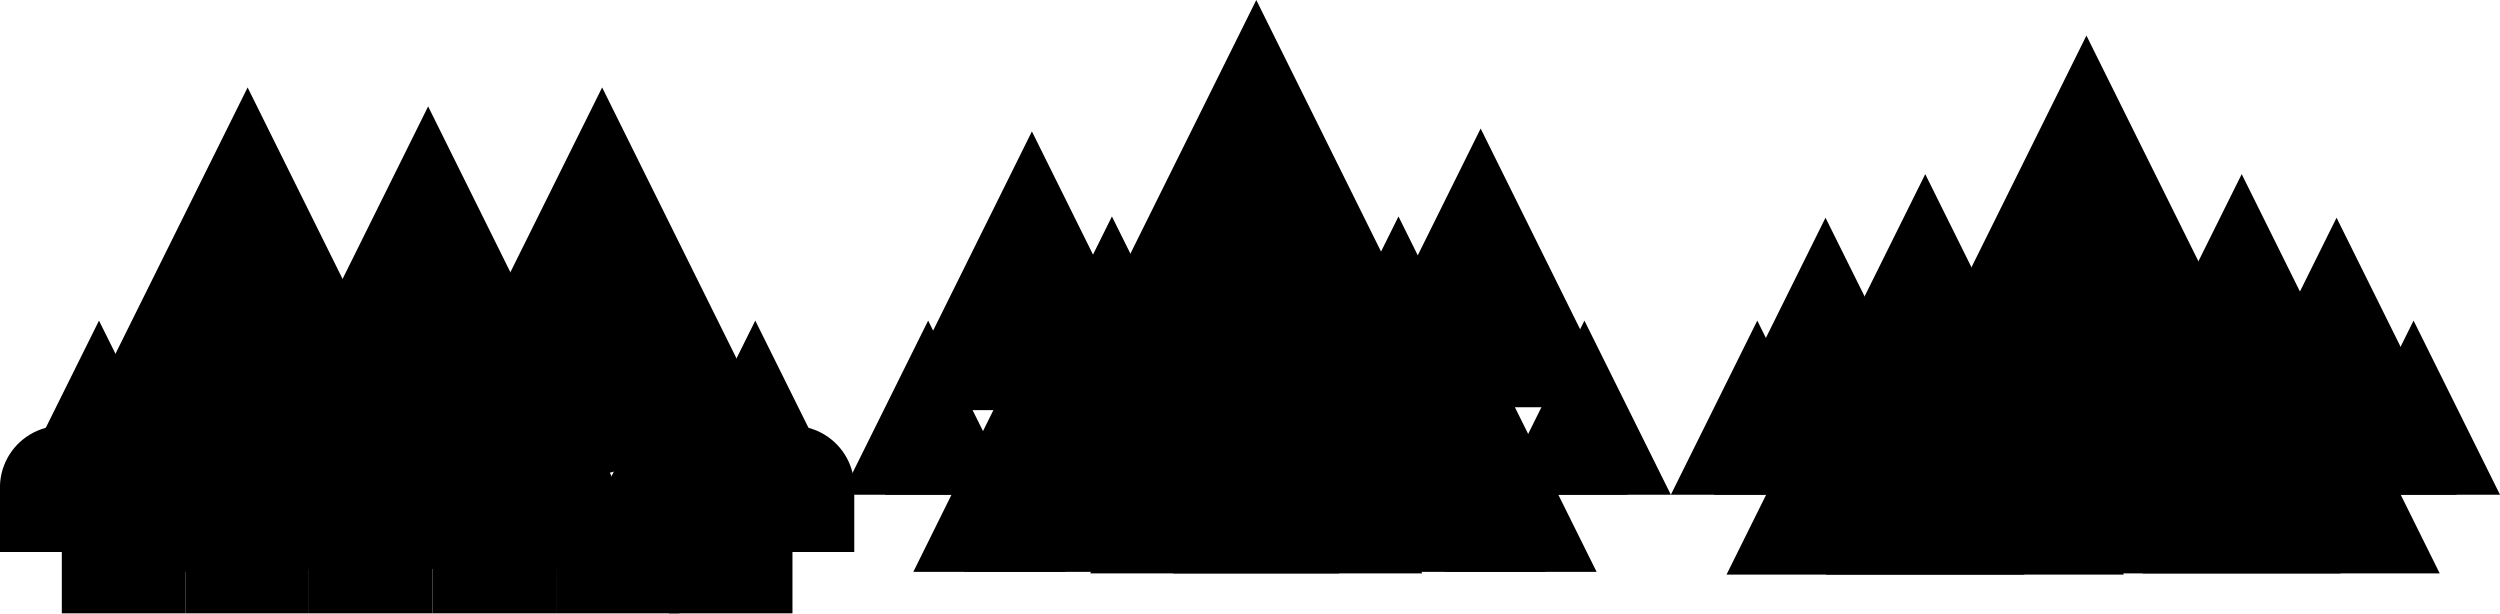
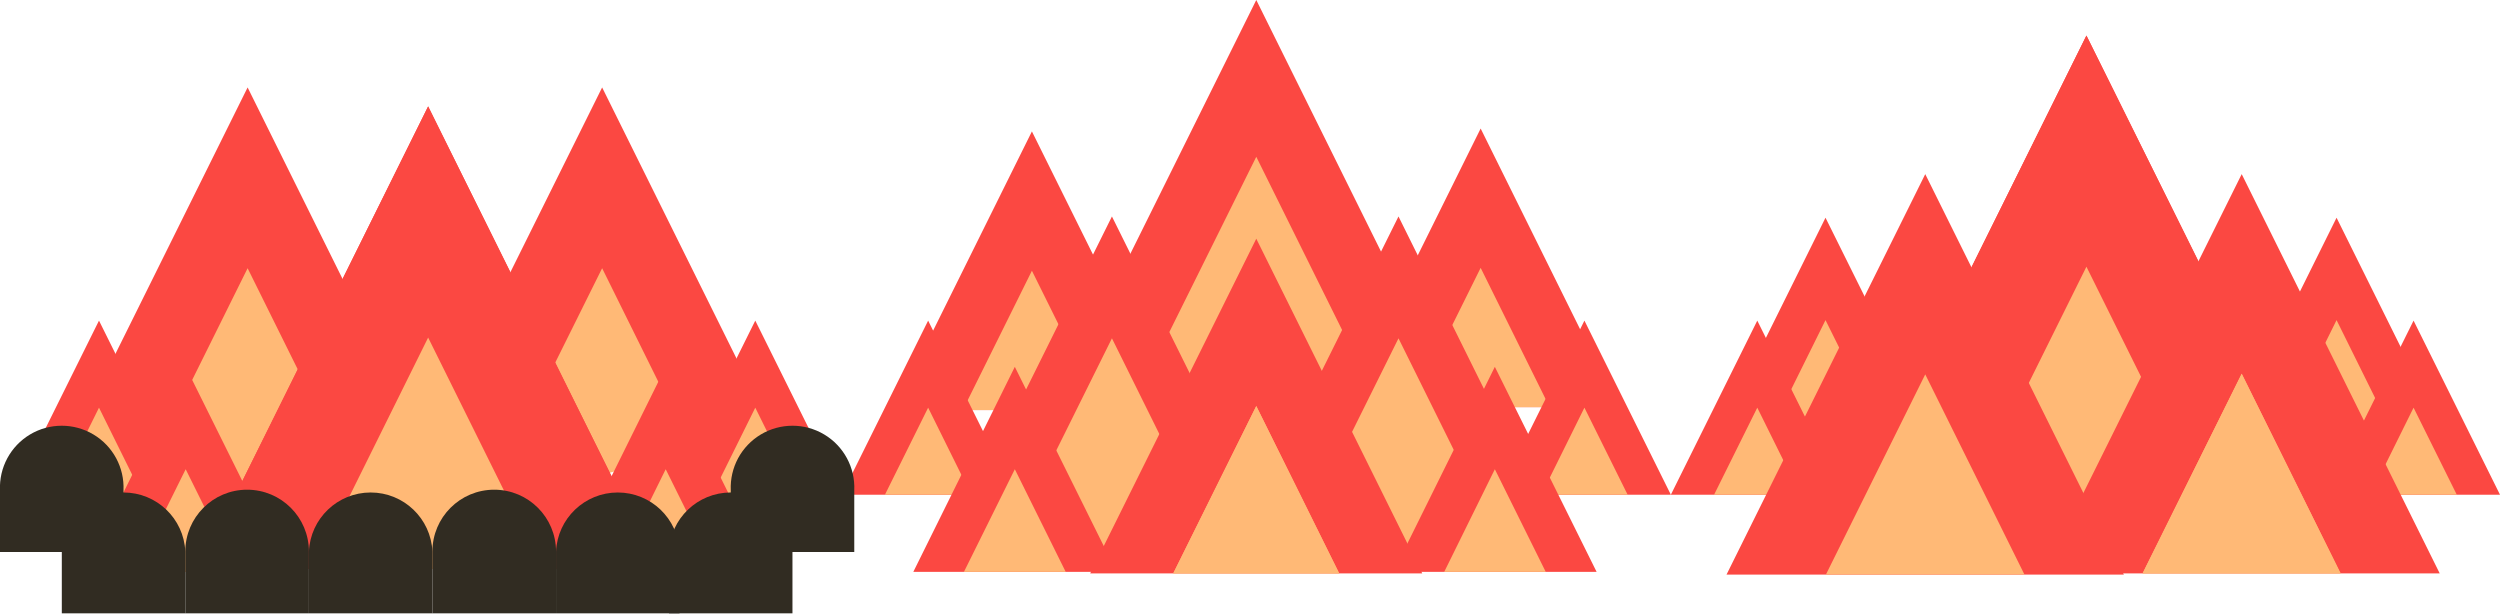
- <svg xmlns="http://www.w3.org/2000/svg" id="animation-fire" viewBox="0 0 199 48.82">
-   <defs />
+ <svg xmlns="http://www.w3.org/2000/svg" id="animation-fire" width="199" height="48.82" viewBox="0 0 199 48.82">
+   <defs>
+     <style>.fire-red{fill:#fb4842;}.fire-inside{fill:#ffb976;}.fire-rocks{fill:#312c22;}</style>
+   </defs>
  <g id="fire-group">
    <g id="fire-03">
-       <polygon class="cls-1" points="86.78 26.64 113.21 26.64 100 0 86.78 26.64" />
-       <polygon class="cls-2" points="91.23 30.16 94.19 30.16 108.76 30.16 100 12.48 91.23 30.16" />
-       <polygon class="cls-1" points="106.86 32.41 128.85 32.41 117.86 10.23 106.86 32.41" />
-       <polygon class="cls-2" points="112.36 32.41 123.35 32.41 117.86 21.32 112.36 32.41" />
-       <polygon class="cls-1" points="71.14 32.64 93.14 32.64 82.14 10.46 71.14 32.64" />
-       <polygon class="cls-2" points="76.64 32.64 87.64 32.64 82.14 21.55 76.64 32.64" />
-       <polygon class="cls-1" points="101.68 36.64 120.94 36.64 111.32 17.23 101.68 36.64" />
-       <polygon class="cls-2" points="116.13 36.64 111.32 26.93 106.5 36.64 116.13 36.64" />
-       <polygon class="cls-1" points="78.88 36.64 98.14 36.64 88.51 17.23 78.88 36.64" />
-       <polygon class="cls-2" points="93.32 36.64 88.51 26.93 83.69 36.64 93.32 36.64" />
-       <polygon class="cls-2" points="93.32 35.91 88.51 45.63 83.69 35.91 93.32 35.91" />
-       <polygon class="cls-2" points="116.48 35.91 111.67 45.63 106.86 35.91 116.48 35.91" />
-       <polygon class="cls-1" points="67 39.38 80.76 39.38 73.88 25.52 67 39.38" />
-       <polygon class="cls-2" points="70.44 39.38 77.31 39.38 73.88 32.45 70.44 39.38" />
-       <polygon class="cls-1" points="119.24 39.38 133 39.38 126.12 25.52 119.24 39.38" />
-       <polygon class="cls-2" points="122.69 39.38 129.56 39.38 126.12 32.45 122.69 39.38" />
-       <polygon class="cls-1" points="86.78 45.64 113.21 45.64 100 19 86.78 45.64" />
-       <polygon class="cls-2" points="93.39 45.64 106.6 45.64 100 32.32 93.39 45.64" />
-       <polygon class="cls-1" points="72.7 45.52 88.88 45.52 80.78 29.2 72.7 45.52" />
-       <polygon class="cls-2" points="76.73 45.52 84.83 45.52 80.78 37.35 76.73 45.52" />
-       <polygon class="cls-1" points="110.91 45.52 127.09 45.52 118.99 29.2 110.91 45.52" />
-       <polygon class="cls-2" points="114.96 45.52 123.04 45.52 118.99 37.35 114.96 45.52" />
+       <polygon class="fire-red" points="86.78 26.64 113.21 26.64 100 0 86.78 26.64" />
+       <polygon class="fire-inside" points="91.23 30.16 94.19 30.16 108.76 30.16 100 12.48 91.23 30.16" />
+       <polygon class="fire-red" points="106.86 32.41 128.85 32.41 117.86 10.23 106.86 32.41" />
+       <polygon class="fire-inside" points="112.36 32.41 123.35 32.41 117.86 21.32 112.36 32.41" />
+       <polygon class="fire-red" points="71.14 32.64 93.14 32.64 82.14 10.46 71.14 32.64" />
+       <polygon class="fire-inside" points="76.64 32.64 87.64 32.64 82.14 21.55 76.64 32.64" />
+       <polygon class="fire-red" points="101.68 36.64 120.94 36.64 111.32 17.23 101.68 36.64" />
+       <polygon class="fire-inside" points="116.13 36.64 111.32 26.93 106.5 36.64 116.13 36.64" />
+       <polygon class="fire-red" points="78.88 36.64 98.14 36.64 88.51 17.23 78.88 36.64" />
+       <polygon class="fire-inside" points="93.32 36.64 88.51 26.93 83.69 36.64 93.32 36.64" />
+       <polygon class="fire-inside" points="93.32 35.91 88.51 45.63 83.69 35.91 93.32 35.91" />
+       <polygon class="fire-inside" points="116.48 35.91 111.67 45.63 106.86 35.91 116.48 35.91" />
+       <polygon class="fire-red" points="67 39.38 80.76 39.38 73.88 25.52 67 39.38" />
+       <polygon class="fire-inside" points="70.44 39.38 77.31 39.38 73.88 32.45 70.44 39.38" />
+       <polygon class="fire-red" points="119.24 39.38 133 39.38 126.12 25.52 119.24 39.38" />
+       <polygon class="fire-inside" points="122.69 39.38 129.56 39.38 126.12 32.45 122.69 39.38" />
+       <polygon class="fire-red" points="86.78 45.64 113.21 45.64 100 19 86.78 45.64" />
+       <polygon class="fire-inside" points="93.39 45.64 106.6 45.64 100 32.32 93.39 45.64" />
+       <polygon class="fire-inside" points="93.39 45.64 106.6 45.64 100 32.32 93.39 45.64" />
+       <polygon class="fire-red" points="72.7 45.52 88.88 45.52 80.78 29.2 72.7 45.52" />
+       <polygon class="fire-inside" points="76.73 45.52 84.83 45.52 80.78 37.35 76.73 45.52" />
+       <polygon class="fire-red" points="110.91 45.52 127.09 45.52 118.99 29.2 110.91 45.52" />
+       <polygon class="fire-inside" points="114.96 45.52 123.04 45.52 118.99 37.35 114.96 45.52" />
    </g>
    <g id="fire-02">
-       <polygon class="cls-1" points="177.9 33.64 194.08 33.64 185.99 17.33 177.9 33.64" />
-       <polygon class="cls-2" points="181.95 33.64 190.03 33.64 185.99 25.48 181.95 33.64" />
-       <polygon class="cls-1" points="137.22 33.64 153.41 33.64 145.31 17.33 137.22 33.64" />
-       <polygon class="cls-2" points="141.27 33.64 149.36 33.64 145.31 25.48 141.27 33.64" />
-       <polygon class="cls-1" points="147.82 39.64 184.34 39.64 166.08 2.83 147.82 39.64" />
-       <polygon class="cls-2" points="156.95 39.64 175.21 39.64 166.08 21.23 156.95 39.64" />
-       <polygon class="cls-1" points="133 39.38 146.76 39.38 139.88 25.52 133 39.38" />
-       <polygon class="cls-2" points="136.44 39.38 143.31 39.38 139.88 32.45 136.44 39.38" />
-       <polygon class="cls-1" points="185.24 39.38 199 39.38 192.12 25.52 185.24 39.38" />
-       <polygon class="cls-2" points="188.69 39.38 195.56 39.38 192.12 32.45 188.69 39.38" />
-       <polygon class="cls-1" points="162.66 45.64 194.2 45.64 178.44 13.86 162.66 45.64" />
-       <polygon class="cls-2" points="186.31 45.64 178.44 29.75 170.55 45.64 186.31 45.64" />
-       <polygon class="cls-1" points="137.43 45.74 169.06 45.74 153.25 13.86 137.43 45.74" />
-       <polygon class="cls-2" points="161.15 45.74 153.25 29.8 145.34 45.74 161.15 45.74" />
+       <polygon class="fire-red" points="177.9 33.64 194.08 33.64 185.99 17.33 177.9 33.64" />
+       <polygon class="fire-inside" points="181.95 33.64 190.03 33.64 185.99 25.48 181.95 33.64" />
+       <polygon class="fire-red" points="137.22 33.64 153.41 33.64 145.31 17.33 137.22 33.64" />
+       <polygon class="fire-inside" points="141.27 33.64 149.36 33.64 145.31 25.48 141.27 33.64" />
+       <polygon class="fire-red" points="147.82 39.64 184.34 39.64 166.08 2.83 147.82 39.64" />
+       <polygon class="fire-red" points="147.82 39.64 184.34 39.64 166.08 2.83 147.82 39.64" />
+       <polygon class="fire-inside" points="156.95 39.64 175.21 39.64 166.08 21.23 156.95 39.64" />
+       <polygon class="fire-red" points="133 39.38 146.76 39.38 139.88 25.52 133 39.38" />
+       <polygon class="fire-inside" points="136.44 39.38 143.31 39.38 139.88 32.45 136.44 39.38" />
+       <polygon class="fire-red" points="185.24 39.38 199 39.38 192.12 25.52 185.24 39.38" />
+       <polygon class="fire-inside" points="188.69 39.38 195.56 39.38 192.12 32.45 188.69 39.38" />
+       <polygon class="fire-red" points="162.66 45.64 194.2 45.64 178.44 13.86 162.66 45.64" />
+       <polygon class="fire-inside" points="186.31 45.64 178.44 29.75 170.55 45.64 186.31 45.64" />
+       <polygon class="fire-inside" points="186.31 45.64 178.44 29.75 170.55 45.64 186.31 45.64" />
+       <polygon class="fire-red" points="137.43 45.74 169.06 45.74 153.25 13.86 137.43 45.74" />
+       <polygon class="fire-inside" points="161.15 45.74 153.25 29.8 145.34 45.74 161.15 45.74" />
    </g>
    <g id="fire-01">
-       <polygon class="cls-1" points="33.64 35.74 62.2 35.74 47.93 6.96 33.64 35.74" />
-       <polygon class="cls-2" points="55.05 35.74 47.93 21.35 40.78 35.74 48.51 37.64 55.05 35.74" />
-       <polygon class="cls-1" points="5.43 35.74 33.98 35.74 19.71 6.96 5.43 35.74" />
-       <polygon class="cls-2" points="26.84 35.74 19.71 21.35 12.57 35.74 19.7 38.64 26.84 35.74" />
-       <polygon class="cls-1" points="1 39.38 14.76 39.38 7.88 25.52 1 39.38" />
-       <polygon class="cls-2" points="4.45 39.38 11.31 39.38 7.88 32.45 4.45 39.38" />
-       <polygon class="cls-1" points="53.24 39.38 67 39.38 60.12 25.52 53.24 39.38" />
-       <polygon class="cls-2" points="56.69 39.38 63.55 39.38 60.12 32.45 56.69 39.38" />
-       <polygon class="cls-1" points="15.82 45.29 52.34 45.29 34.08 8.47 15.82 45.29" />
-       <polygon class="cls-2" points="24.95 45.29 43.21 45.29 34.08 26.87 24.95 45.29" />
-       <polygon class="cls-1" points="6.7 45.52 22.88 45.52 14.78 29.2 6.7 45.52" />
-       <polygon class="cls-2" points="10.73 45.52 18.83 45.52 14.78 37.35 10.73 45.52" />
-       <polygon class="cls-1" points="44.91 45.52 61.09 45.52 52.99 29.2 44.91 45.52" />
-       <polygon class="cls-2" points="48.96 45.52 57.04 45.52 52.99 37.35 48.96 45.52" />
+       <polygon class="fire-red" points="33.64 35.74 62.2 35.74 47.93 6.96 33.64 35.74" />
+       <polygon class="fire-inside" points="55.05 35.74 47.93 21.35 40.78 35.74 48.51 37.64 55.05 35.74" />
+       <polygon class="fire-red" points="5.43 35.74 33.98 35.74 19.71 6.96 5.43 35.74" />
+       <polygon class="fire-inside" points="26.84 35.74 19.71 21.35 12.57 35.74 19.7 38.64 26.84 35.74" />
+       <polygon class="fire-red" points="1 39.38 14.76 39.38 7.88 25.52 1 39.38" />
+       <polygon class="fire-inside" points="4.45 39.38 11.31 39.38 7.88 32.45 4.45 39.38" />
+       <polygon class="fire-red" points="53.24 39.38 67 39.38 60.12 25.52 53.24 39.38" />
+       <polygon class="fire-inside" points="56.69 39.38 63.55 39.38 60.12 32.45 56.69 39.38" />
+       <polygon class="fire-red" points="15.82 45.29 52.34 45.29 34.08 8.47 15.82 45.29" />
+       <polygon class="fire-red" points="15.82 45.29 52.34 45.29 34.08 8.47 15.82 45.29" />
+       <polygon class="fire-inside" points="24.95 45.29 43.21 45.29 34.08 26.87 24.95 45.29" />
+       <polygon class="fire-red" points="6.7 45.52 22.88 45.52 14.78 29.2 6.7 45.52" />
+       <polygon class="fire-inside" points="10.73 45.52 18.83 45.52 14.78 37.35 10.73 45.52" />
+       <polygon class="fire-red" points="44.91 45.52 61.09 45.52 52.99 29.2 44.91 45.52" />
+       <polygon class="fire-inside" points="48.96 45.52 57.04 45.52 52.99 37.35 48.96 45.52" />
    </g>
  </g>
  <g id="rocks">
-     <path class="cls-3" d="M594,938v4.91h-9.83V938a4.92,4.92,0,1,1,9.83,0Z" transform="translate(-526 -898.97)" />
-     <path class="cls-3" d="M535.83,938v4.91H526V938a4.92,4.92,0,1,1,9.83,0Z" transform="translate(-526 -898.97)" />
-     <path class="cls-3" d="M540.75,942.87v4.92h-9.83v-4.92a4.92,4.92,0,0,1,9.83,0Z" transform="translate(-526 -898.97)" />
-     <path class="cls-3" d="M550.59,942.87v4.92h-9.84v-4.92a4.92,4.92,0,0,1,9.84,0Z" transform="translate(-526 -898.97)" />
-     <path class="cls-3" d="M560.42,942.87v4.92h-9.83v-4.92a4.92,4.92,0,0,1,9.83,0Z" transform="translate(-526 -898.97)" />
-     <path class="cls-3" d="M570.26,942.87v4.92h-9.84v-4.92a4.92,4.92,0,0,1,9.84,0Z" transform="translate(-526 -898.97)" />
-     <path class="cls-3" d="M580.09,942.87v4.92h-9.83v-4.92a4.92,4.92,0,0,1,9.83,0Z" transform="translate(-526 -898.97)" />
-     <path class="cls-3" d="M589.08,942.87v4.92h-9.83v-4.92a4.92,4.92,0,0,1,9.83,0Z" transform="translate(-526 -898.97)" />
+     <path class="fire-rocks" d="M594,938v4.91h-9.83V938a4.92,4.92,0,1,1,9.83,0Z" transform="translate(-526 -898.97)" />
+     <path class="fire-rocks" d="M535.83,938v4.91H526V938a4.92,4.92,0,1,1,9.83,0Z" transform="translate(-526 -898.97)" />
+     <path class="fire-rocks" d="M540.75,942.87v4.92h-9.83v-4.92a4.92,4.92,0,0,1,9.83,0Z" transform="translate(-526 -898.97)" />
+     <path class="fire-rocks" d="M550.59,942.87v4.92h-9.84v-4.92a4.92,4.92,0,0,1,9.84,0Z" transform="translate(-526 -898.97)" />
+     <path class="fire-rocks" d="M560.42,942.87v4.92h-9.83v-4.92a4.92,4.92,0,0,1,9.83,0Z" transform="translate(-526 -898.97)" />
+     <path class="fire-rocks" d="M570.26,942.87v4.92h-9.84v-4.92a4.92,4.92,0,0,1,9.84,0Z" transform="translate(-526 -898.97)" />
+     <path class="fire-rocks" d="M580.09,942.87v4.92h-9.83v-4.92a4.92,4.92,0,0,1,9.83,0Z" transform="translate(-526 -898.97)" />
+     <path class="fire-rocks" d="M589.08,942.87v4.92h-9.83v-4.92a4.92,4.92,0,0,1,9.83,0Z" transform="translate(-526 -898.97)" />
  </g>
</svg>
